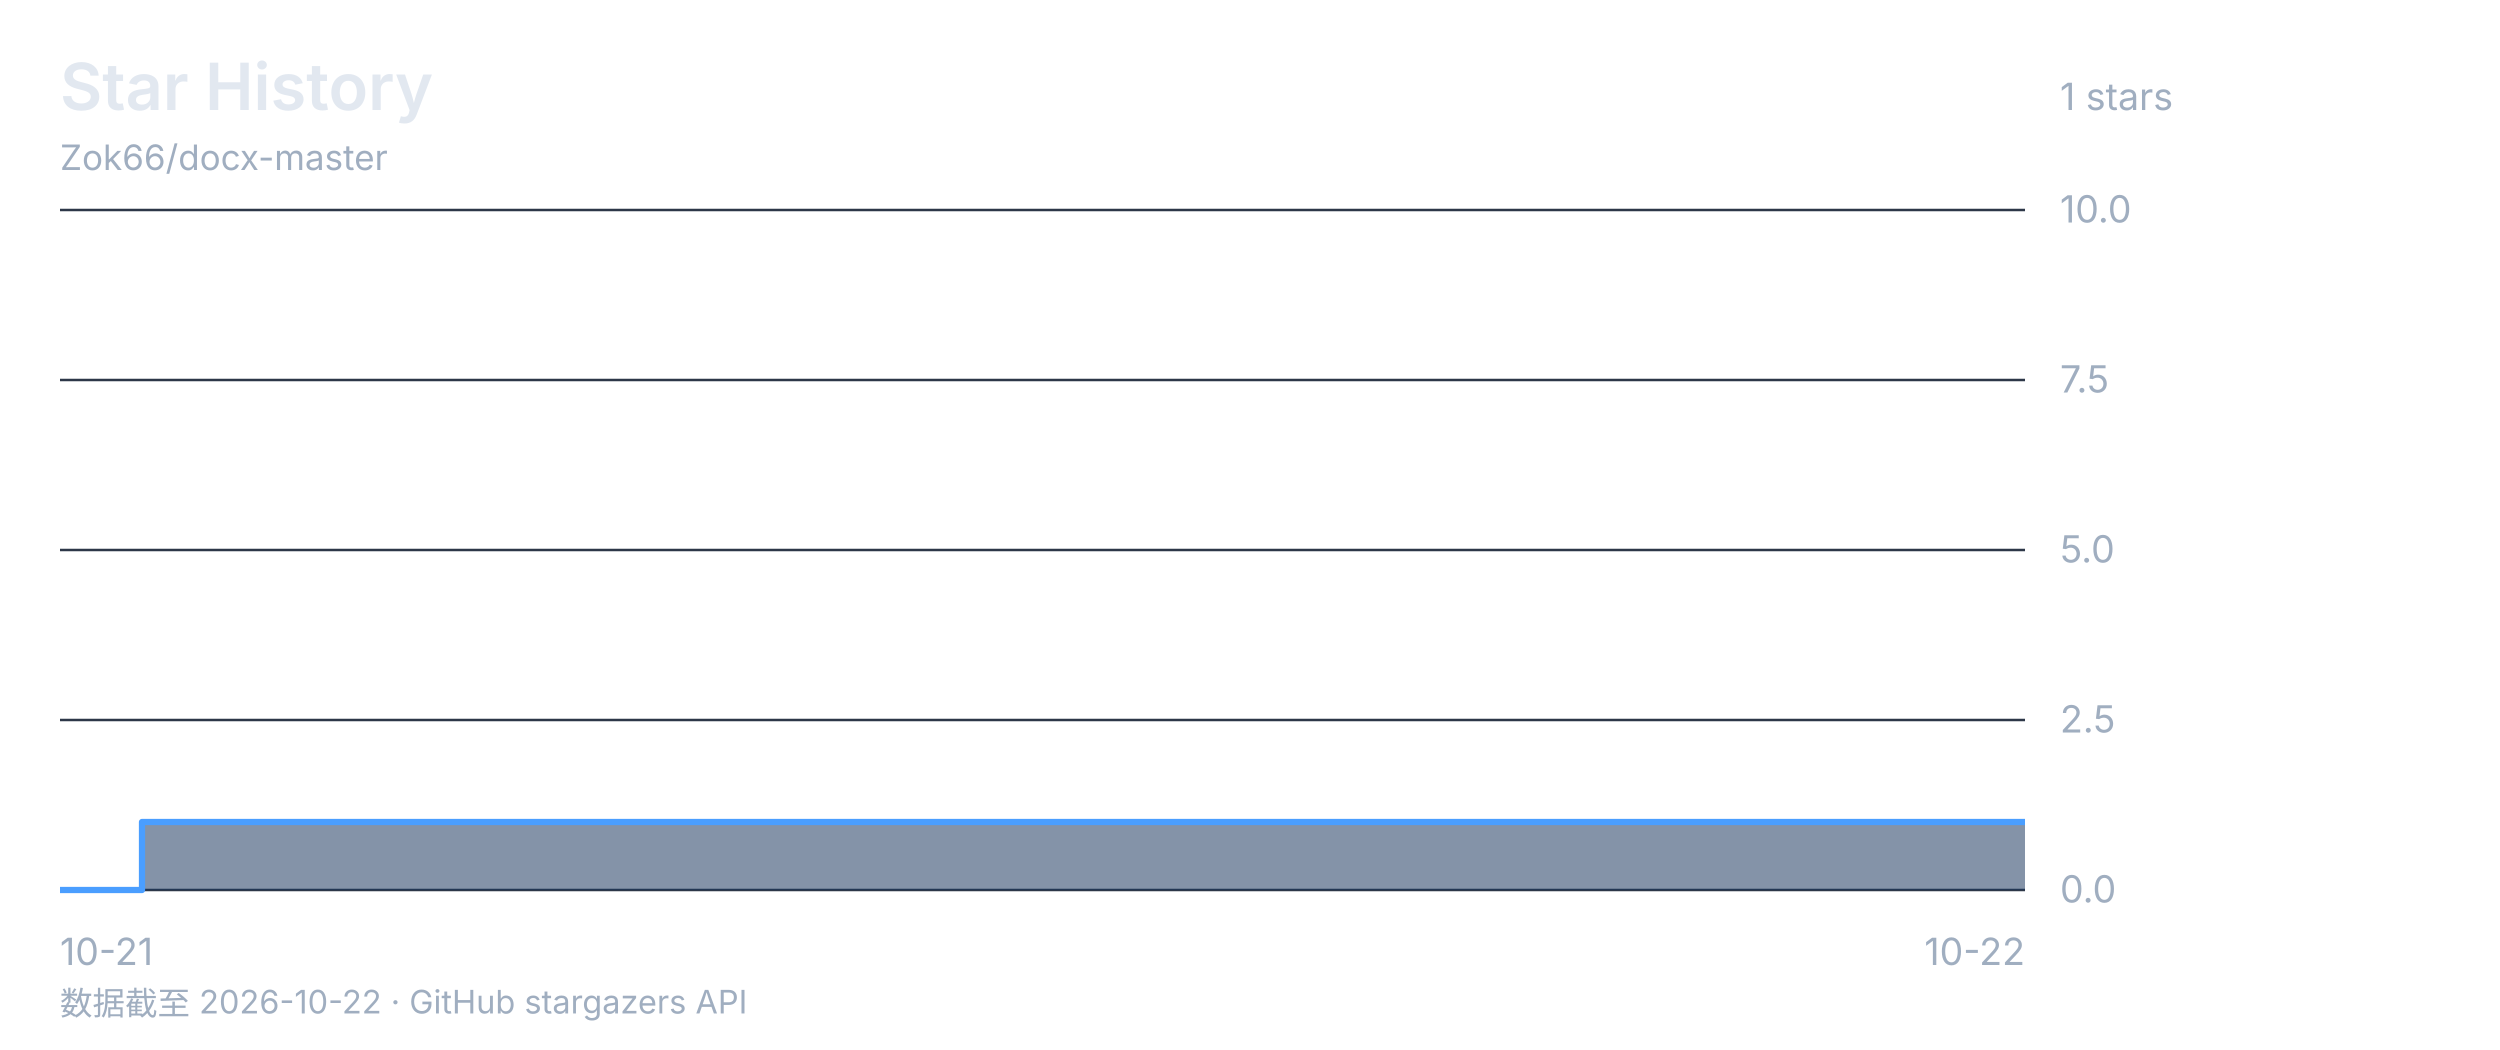
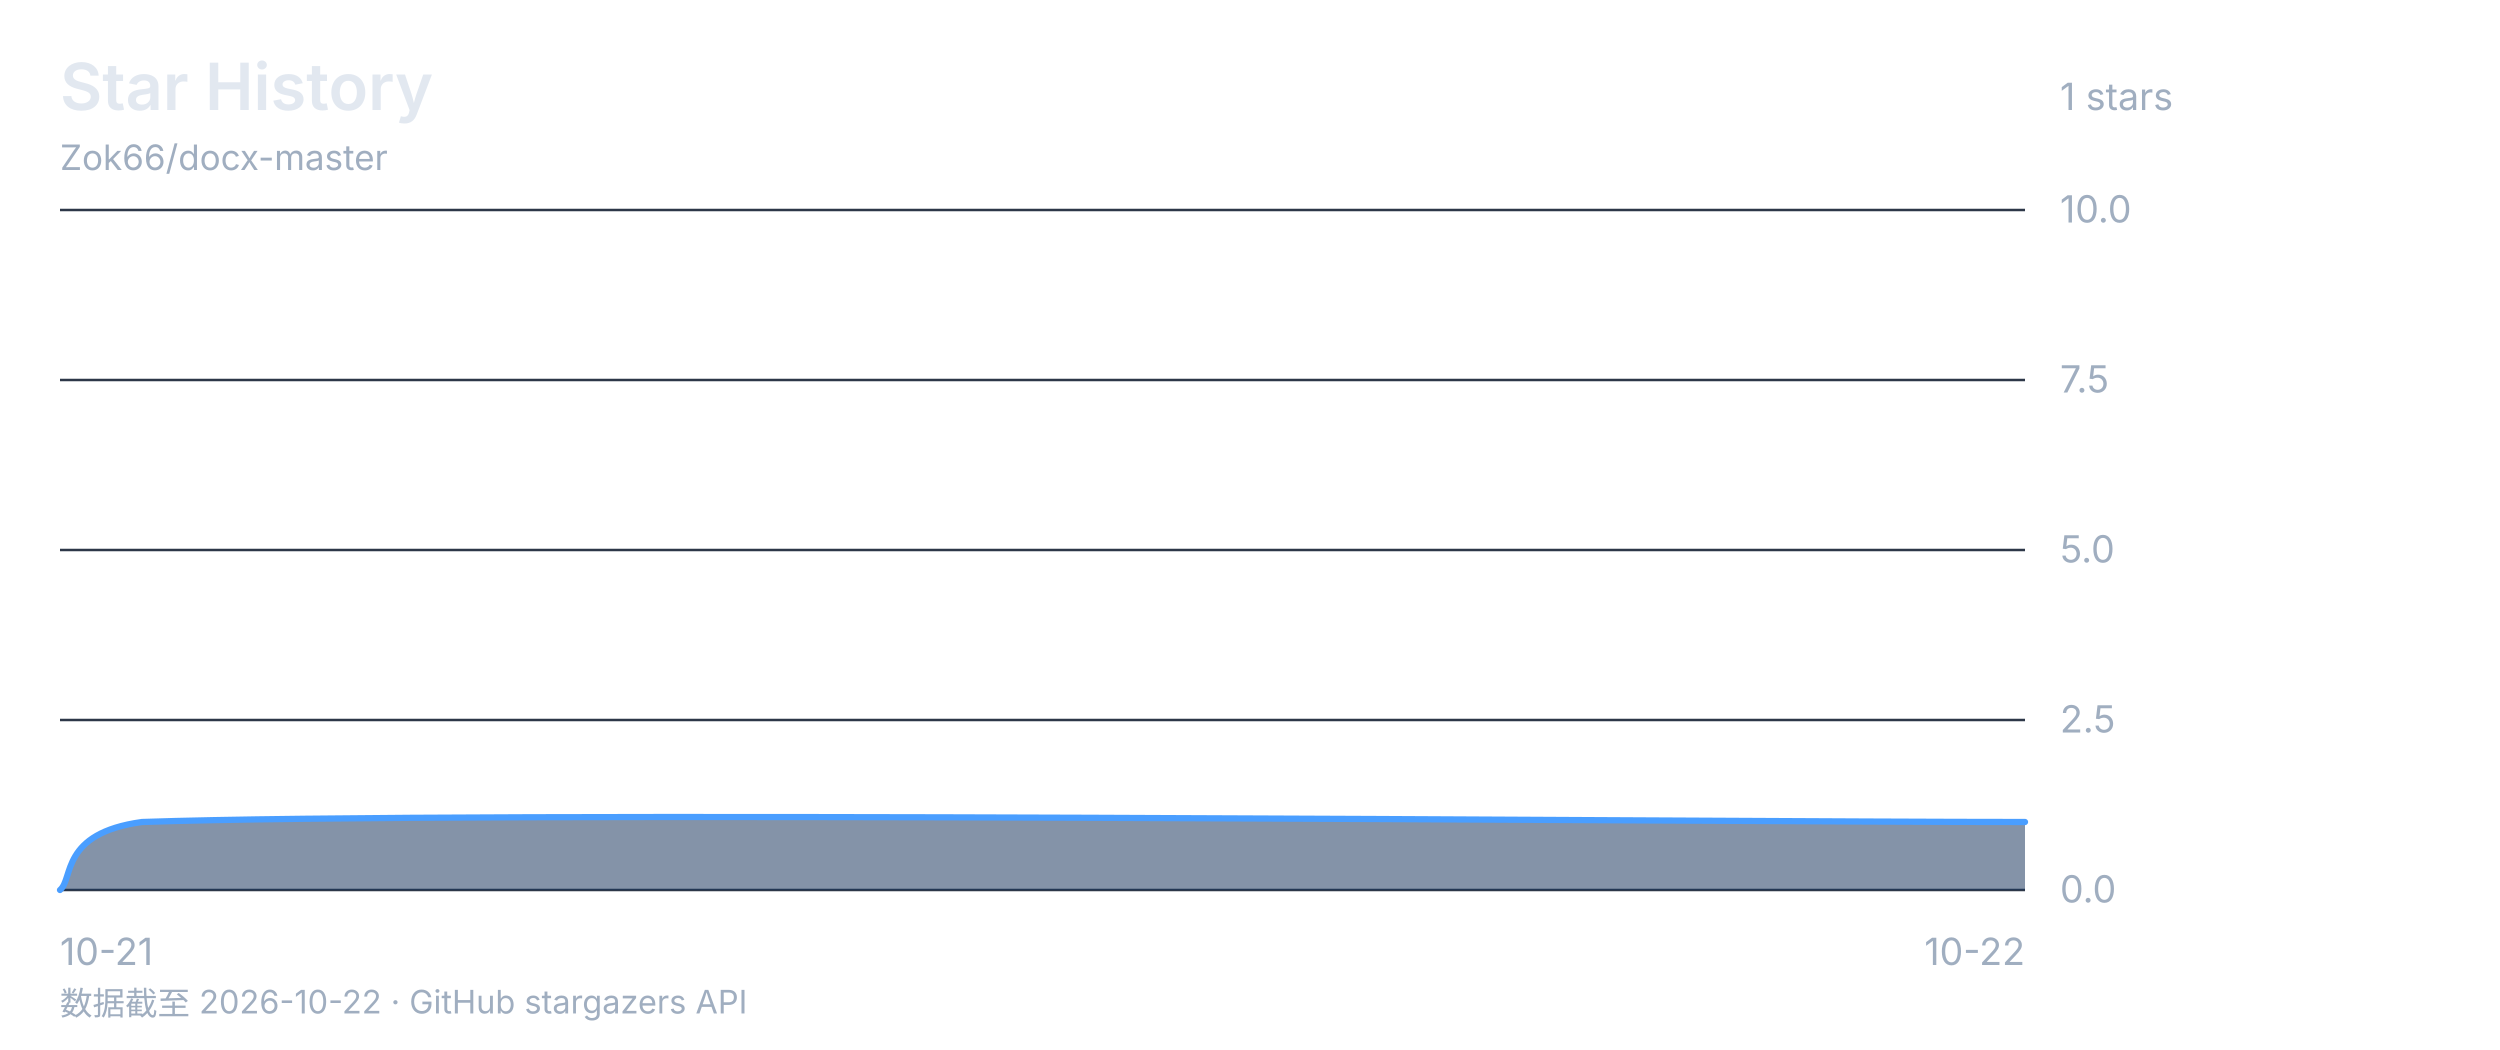
<svg xmlns="http://www.w3.org/2000/svg" viewBox="0 0 1000 420" font-family="-apple-system, 'Segoe UI', 'Microsoft YaHei', sans-serif">
  <rect width="1000" height="420" fill="none" />
  <text x="24" y="44" font-size="26" font-weight="600" fill="#e2e8f0">Star History</text>
  <text x="24" y="68" font-size="14" fill="#a0aec0">Zok66/docx-master</text>
  <text x="824" y="44" font-size="15" fill="#a0aec0">1 stars</text>
  <line x1="24" y1="84" x2="810" y2="84" stroke="#2d3748" stroke-width="1" />
  <text x="824" y="89" font-size="15" fill="#a0aec0">10.0</text>
  <line x1="24" y1="152" x2="810" y2="152" stroke="#2d3748" stroke-width="1" />
  <text x="824" y="157" font-size="15" fill="#a0aec0">7.5</text>
  <line x1="24" y1="220" x2="810" y2="220" stroke="#2d3748" stroke-width="1" />
  <text x="824" y="225" font-size="15" fill="#a0aec0">5.0</text>
  <line x1="24" y1="288" x2="810" y2="288" stroke="#2d3748" stroke-width="1" />
  <text x="824" y="293" font-size="15" fill="#a0aec0">2.5</text>
  <line x1="24" y1="356" x2="810" y2="356" stroke="#2d3748" stroke-width="1" />
  <text x="824" y="361" font-size="15" fill="#a0aec0">0.0</text>
  <text x="24" y="386" font-size="15" fill="#a0aec0" text-anchor="start">10-21</text>
  <text x="417.0" y="386" font-size="15" fill="#a0aec0" text-anchor="end" />
  <text x="810" y="386" font-size="15" fill="#a0aec0" text-anchor="end">10-22</text>
-   <polygon points="24,356 24.0,356.0 56.8,356.0 56.8,328.8 810.0,328.8 810,356" fill="#1a365d88" />
-   <polyline points="24.0,356.0 56.8,356.0 56.8,328.8 810.0,328.8" fill="none" stroke="#4a9eff" stroke-width="2.5" stroke-linejoin="round" />
+   <path d="M 24.0 356.0 C 29.5 351.5 24.0 333.3 56.8 328.8 C 187.8 324.3 684.5 328.8 810.0 328.8 L 810.0 356 L 24 356 Z" fill="#1a365d88" />
+   <path d="M 24.0 356.0 C 29.5 351.5 24.0 333.3 56.8 328.8 C 187.8 324.3 684.5 328.8 810.0 328.8" fill="none" stroke="#4a9eff" stroke-width="2.5" stroke-linecap="round" stroke-linejoin="round" />
  <text x="24" y="406" font-size="13" fill="#a0aec0">数据截至 2026-10-22 · GitHub stargazers API</text>
</svg>
